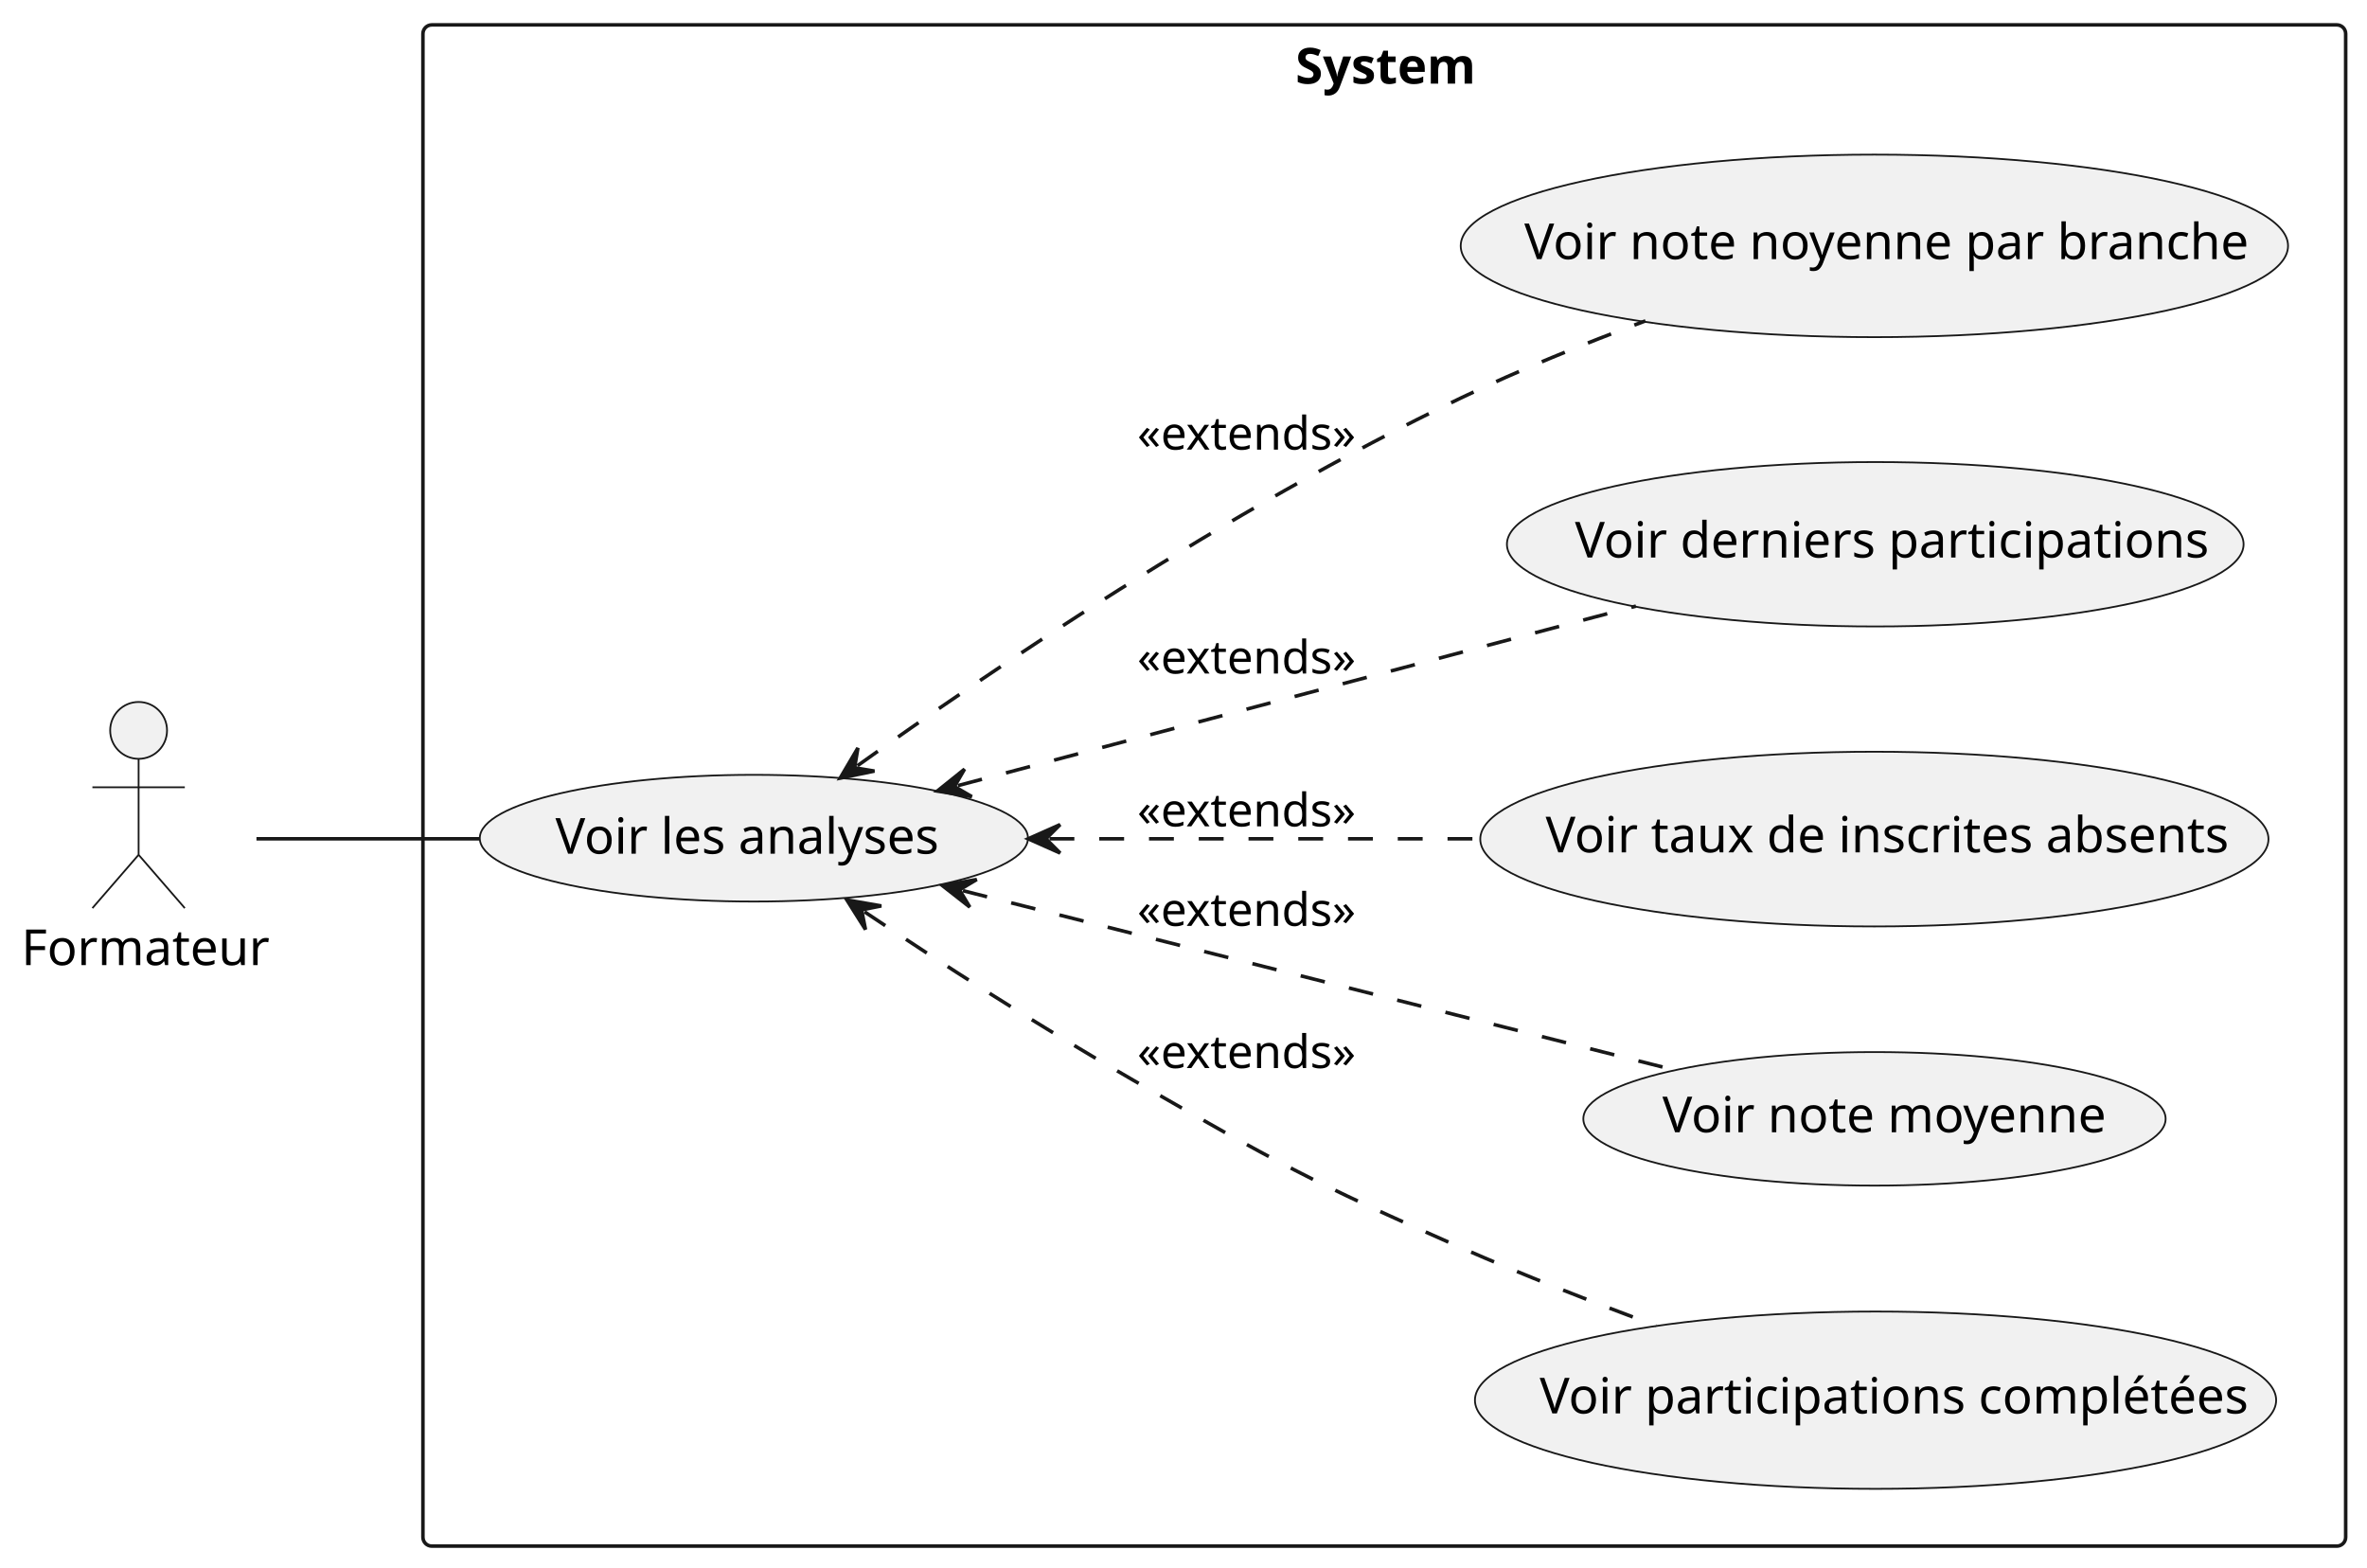
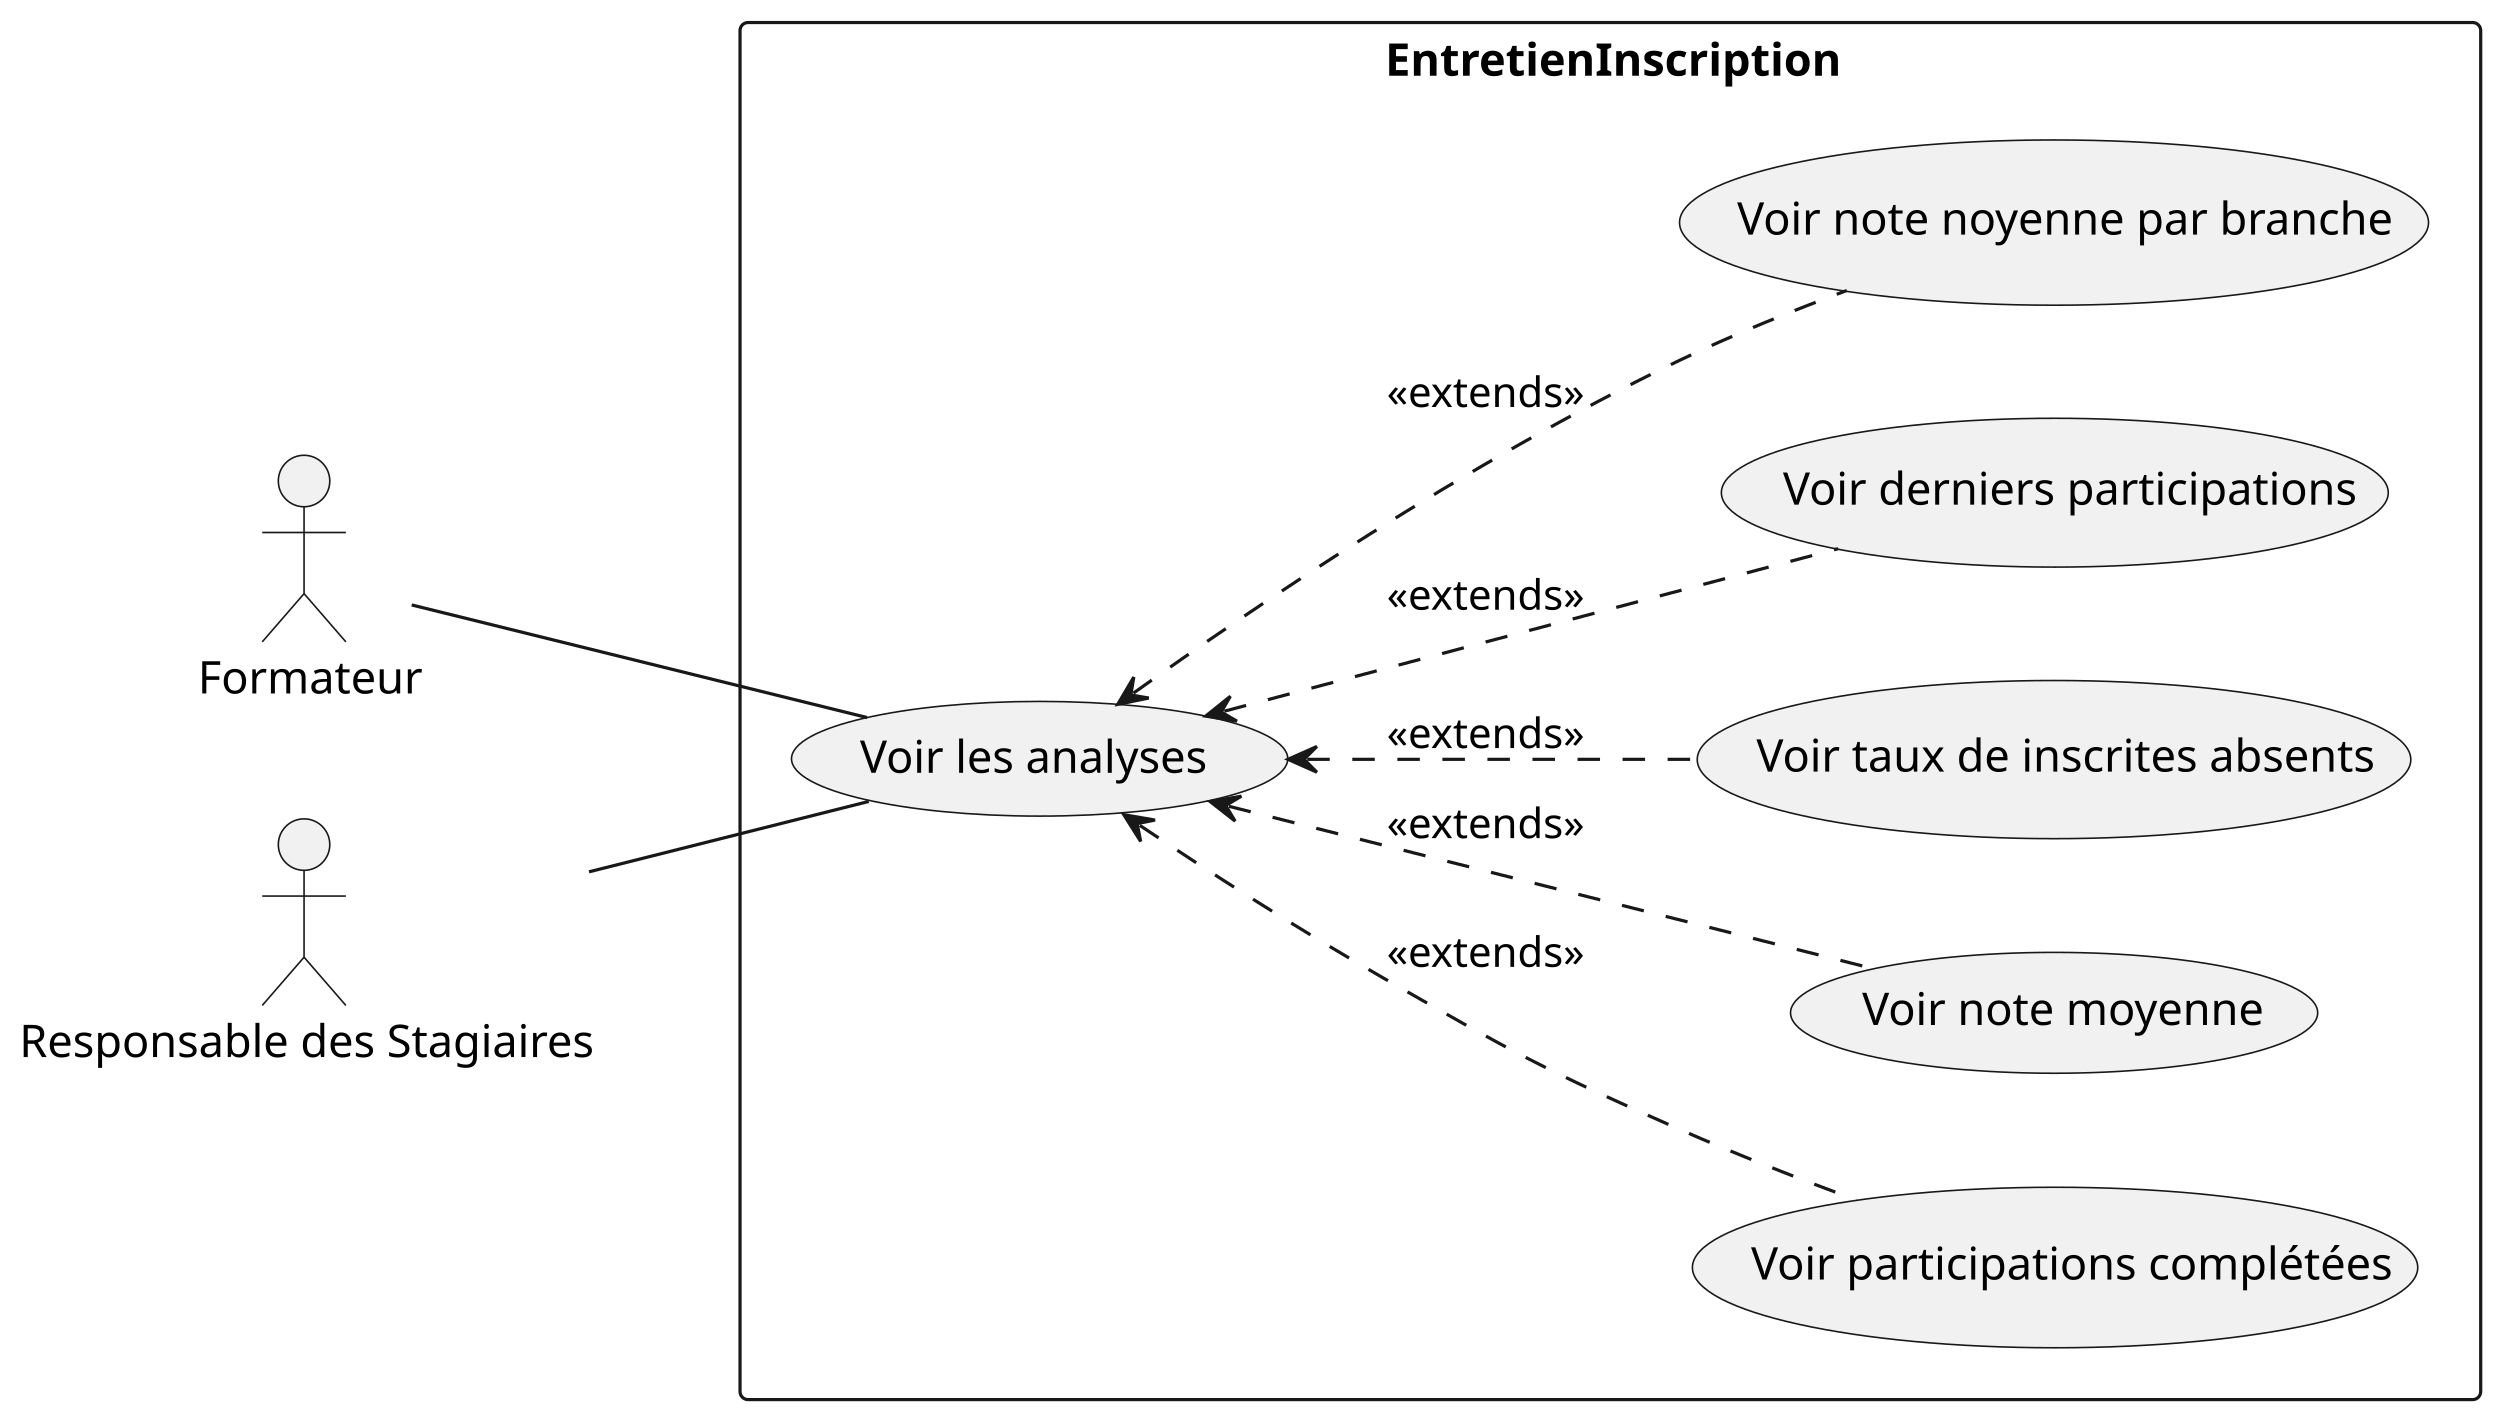
- <svg xmlns="http://www.w3.org/2000/svg" contentStyleType="text/css" height="441px" preserveAspectRatio="none" style="width:666px;height:441px;background:#FFFFFF;" version="1.1" viewBox="0 0 666 441" width="666px" zoomAndPan="magnify">
+ <svg xmlns="http://www.w3.org/2000/svg" contentStyleType="text/css" height="441px" preserveAspectRatio="none" style="width:777px;height:441px;background:#FFFFFF;" version="1.1" viewBox="0 0 777 441" width="777px" zoomAndPan="magnify">
  <defs />
  <g>
-     <g id="cluster_System">
-       <rect fill="none" height="428" rx="2.5" ry="2.5" style="stroke:#181818;stroke-width:1.0;" width="541" x="119" y="7" />
-       <text fill="#000000" font-family="sans-serif" font-size="14" font-weight="bold" lengthAdjust="spacing" textLength="50" x="364.5" y="23.533">System</text>
+     <g id="cluster_EntretienInscription">
+       <rect fill="none" height="428" rx="2.5" ry="2.5" style="stroke:#181818;stroke-width:1.0;" width="541" x="230" y="7" />
+       <text fill="#000000" font-family="sans-serif" font-size="14" font-weight="bold" lengthAdjust="spacing" textLength="140" x="430.5" y="23.533">EntretienInscription</text>
    </g>
    <g id="elem_UC1">
-       <ellipse cx="212.12" cy="235.824" fill="#F1F1F1" rx="77.12" ry="17.824" style="stroke:#181818;stroke-width:0.5;" />
-       <text fill="#000000" font-family="sans-serif" font-size="14" lengthAdjust="spacing" textLength="107" x="156.278" y="240.186">Voir les analyses</text>
+       <ellipse cx="323.12" cy="235.824" fill="#F1F1F1" rx="77.12" ry="17.824" style="stroke:#181818;stroke-width:0.5;" />
+       <text fill="#000000" font-family="sans-serif" font-size="14" lengthAdjust="spacing" textLength="107" x="267.278" y="240.186">Voir les analyses</text>
    </g>
    <g id="elem_UC2">
-       <ellipse cx="527.719" cy="393.944" fill="#F1F1F1" rx="112.719" ry="24.944" style="stroke:#181818;stroke-width:0.5;" />
-       <text fill="#000000" font-family="sans-serif" font-size="14" lengthAdjust="spacing" textLength="189" x="433.219" y="397.672">Voir participations complétées</text>
+       <ellipse cx="638.719" cy="393.944" fill="#F1F1F1" rx="112.719" ry="24.944" style="stroke:#181818;stroke-width:0.5;" />
+       <text fill="#000000" font-family="sans-serif" font-size="14" lengthAdjust="spacing" textLength="189" x="544.219" y="397.672">Voir participations complétées</text>
    </g>
    <g id="elem_UC3">
-       <ellipse cx="527.42" cy="314.784" fill="#F1F1F1" rx="81.92" ry="18.784" style="stroke:#181818;stroke-width:0.5;" />
-       <text fill="#000000" font-family="sans-serif" font-size="14" lengthAdjust="spacing" textLength="119" x="467.751" y="318.563">Voir note moyenne</text>
+       <ellipse cx="638.42" cy="314.784" fill="#F1F1F1" rx="81.92" ry="18.784" style="stroke:#181818;stroke-width:0.5;" />
+       <text fill="#000000" font-family="sans-serif" font-size="14" lengthAdjust="spacing" textLength="119" x="578.751" y="318.563">Voir note moyenne</text>
    </g>
    <g id="elem_UC4">
-       <ellipse cx="527.39" cy="236.078" fill="#F1F1F1" rx="110.89" ry="24.578" style="stroke:#181818;stroke-width:0.5;" />
-       <text fill="#000000" font-family="sans-serif" font-size="14" lengthAdjust="spacing" textLength="185" x="434.89" y="239.807">Voir taux de inscrites absents</text>
+       <ellipse cx="638.39" cy="236.078" fill="#F1F1F1" rx="110.89" ry="24.578" style="stroke:#181818;stroke-width:0.5;" />
+       <text fill="#000000" font-family="sans-serif" font-size="14" lengthAdjust="spacing" textLength="185" x="545.89" y="239.807">Voir taux de inscrites absents</text>
    </g>
    <g id="elem_UC5">
-       <ellipse cx="527.639" cy="153.128" fill="#F1F1F1" rx="103.639" ry="23.128" style="stroke:#181818;stroke-width:0.5;" />
-       <text fill="#000000" font-family="sans-serif" font-size="14" lengthAdjust="spacing" textLength="169" x="443.139" y="156.856">Voir derniers participations</text>
+       <ellipse cx="638.639" cy="153.128" fill="#F1F1F1" rx="103.639" ry="23.128" style="stroke:#181818;stroke-width:0.5;" />
+       <text fill="#000000" font-family="sans-serif" font-size="14" lengthAdjust="spacing" textLength="169" x="554.139" y="156.856">Voir derniers participations</text>
    </g>
    <g id="elem_UC6">
-       <ellipse cx="527.394" cy="69.179" fill="#F1F1F1" rx="116.394" ry="25.679" style="stroke:#181818;stroke-width:0.5;" />
-       <text fill="#000000" font-family="sans-serif" font-size="14" lengthAdjust="spacing" textLength="197" x="428.894" y="72.907">Voir note noyenne par branche</text>
+       <ellipse cx="638.394" cy="69.179" fill="#F1F1F1" rx="116.394" ry="25.679" style="stroke:#181818;stroke-width:0.5;" />
+       <text fill="#000000" font-family="sans-serif" font-size="14" lengthAdjust="spacing" textLength="197" x="539.894" y="72.907">Voir note noyenne par branche</text>
    </g>
    <g id="elem_fr">
-       <ellipse cx="39" cy="205.5" fill="#F1F1F1" rx="8" ry="8" style="stroke:#181818;stroke-width:0.5;" />
-       <path d="M39,213.5 L39,240.5 M26,221.5 L52,221.5 M39,240.5 L26,255.5 M39,240.5 L52,255.5 " fill="none" style="stroke:#181818;stroke-width:0.5;" />
-       <text fill="#000000" font-family="sans-serif" font-size="14" lengthAdjust="spacing" textLength="66" x="6" y="271.533">Formateur</text>
+       <ellipse cx="94.5" cy="149.5" fill="#F1F1F1" rx="8" ry="8" style="stroke:#181818;stroke-width:0.5;" />
+       <path d="M94.5,157.5 L94.5,184.5 M81.5,165.5 L107.5,165.5 M94.5,184.5 L81.5,199.5 M94.5,184.5 L107.5,199.5 " fill="none" style="stroke:#181818;stroke-width:0.5;" />
+       <text fill="#000000" font-family="sans-serif" font-size="14" lengthAdjust="spacing" textLength="66" x="61.5" y="215.533">Formateur</text>
+     </g>
+     <g id="elem_rs">
+       <ellipse cx="94.5" cy="262.5" fill="#F1F1F1" rx="8" ry="8" style="stroke:#181818;stroke-width:0.5;" />
+       <path d="M94.5,270.5 L94.5,297.5 M81.5,278.5 L107.5,278.5 M94.5,297.5 L81.5,312.5 M94.5,297.5 L107.5,312.5 " fill="none" style="stroke:#181818;stroke-width:0.5;" />
+       <text fill="#000000" font-family="sans-serif" font-size="14" lengthAdjust="spacing" textLength="177" x="6" y="328.533">Responsable des Stagiaires</text>
    </g>
    <g id="link_fr_UC1">
-       <path d="M72.16,236 C89.97,236 112.9,236 134.99,236 " fill="none" id="fr-UC1" style="stroke:#181818;stroke-width:1.0;" />
+       <path d="M127.95,188.02 C164.89,197.16 225.77,212.21 269.49,223.02 " fill="none" id="fr-UC1" style="stroke:#181818;stroke-width:1.0;" />
+     </g>
+     <g id="link_rs_UC1">
+       <path d="M183.07,270.96 C212.45,263.57 244.26,255.56 270.02,249.08 " fill="none" id="rs-UC1" style="stroke:#181818;stroke-width:1.0;" />
    </g>
    <g id="link_UC1_UC2">
-       <path d="M243.256,256.538 C264.466,270.738 290.75,287.77 319,304 C358.82,326.87 368.97,332.51 411,351 C428.63,358.75 448.14,366.37 466.02,372.99 " fill="none" id="UC1-backto-UC2" style="stroke:#181818;stroke-width:1.0;stroke-dasharray:7.0,7.0;" />
-       <polygon fill="#181818" points="238.27,253.2,243.523,261.531,242.425,255.982,247.974,254.883,238.27,253.2" style="stroke:#181818;stroke-width:1.0;" />
-       <text fill="#000000" font-family="sans-serif" font-size="13" lengthAdjust="spacing" textLength="60" x="320" y="300.495">«extends»</text>
+       <path d="M354.256,256.538 C375.466,270.738 401.75,287.77 430,304 C469.82,326.87 479.97,332.51 522,351 C539.63,358.75 559.14,366.37 577.02,372.99 " fill="none" id="UC1-backto-UC2" style="stroke:#181818;stroke-width:1.0;stroke-dasharray:7.0,7.0;" />
+       <polygon fill="#181818" points="349.27,253.2,354.523,261.531,353.425,255.982,358.974,254.883,349.27,253.2" style="stroke:#181818;stroke-width:1.0;" />
+       <text fill="#000000" font-family="sans-serif" font-size="13" lengthAdjust="spacing" textLength="60" x="431" y="300.495">«extends»</text>
    </g>
    <g id="link_UC1_UC3">
-       <path d="M270.938,250.596 C327.958,264.966 413.16,286.44 471.35,301.1 " fill="none" id="UC1-backto-UC3" style="stroke:#181818;stroke-width:1.0;stroke-dasharray:7.0,7.0;" />
-       <polygon fill="#181818" points="265.12,249.13,272.87,255.208,269.968,250.352,274.825,247.451,265.12,249.13" style="stroke:#181818;stroke-width:1.0;" />
-       <text fill="#000000" font-family="sans-serif" font-size="13" lengthAdjust="spacing" textLength="60" x="320" y="260.495">«extends»</text>
+       <path d="M381.938,250.596 C438.958,264.966 524.16,286.44 582.35,301.1 " fill="none" id="UC1-backto-UC3" style="stroke:#181818;stroke-width:1.0;stroke-dasharray:7.0,7.0;" />
+       <polygon fill="#181818" points="376.12,249.13,383.87,255.208,380.968,250.352,385.825,247.451,376.12,249.13" style="stroke:#181818;stroke-width:1.0;" />
+       <text fill="#000000" font-family="sans-serif" font-size="13" lengthAdjust="spacing" textLength="60" x="431" y="260.495">«extends»</text>
    </g>
    <g id="link_UC1_UC4">
-       <path d="M295.29,236 C333.44,236 374.32,236 416.3,236 " fill="none" id="UC1-backto-UC4" style="stroke:#181818;stroke-width:1.0;stroke-dasharray:7.0,7.0;" />
-       <polygon fill="#181818" points="289.29,236,298.29,240,294.29,236,298.29,232,289.29,236" style="stroke:#181818;stroke-width:1.0;" />
-       <text fill="#000000" font-family="sans-serif" font-size="13" lengthAdjust="spacing" textLength="60" x="320" y="232.495">«extends»</text>
+       <path d="M406.29,236 C444.44,236 485.32,236 527.3,236 " fill="none" id="UC1-backto-UC4" style="stroke:#181818;stroke-width:1.0;stroke-dasharray:7.0,7.0;" />
+       <polygon fill="#181818" points="400.29,236,409.29,240,405.29,236,409.29,232,400.29,236" style="stroke:#181818;stroke-width:1.0;" />
+       <text fill="#000000" font-family="sans-serif" font-size="13" lengthAdjust="spacing" textLength="60" x="431" y="232.495">«extends»</text>
    </g>
    <g id="link_UC1_UC5">
-       <path d="M269.52,221.035 C322.98,206.885 401.62,186.06 460.3,170.53 " fill="none" id="UC1-backto-UC5" style="stroke:#181818;stroke-width:1.0;stroke-dasharray:7.0,7.0;" />
-       <polygon fill="#181818" points="263.72,222.57,273.444,224.134,268.554,221.291,271.397,216.4,263.72,222.57" style="stroke:#181818;stroke-width:1.0;" />
-       <text fill="#000000" font-family="sans-serif" font-size="13" lengthAdjust="spacing" textLength="60" x="320" y="189.495">«extends»</text>
+       <path d="M380.52,221.035 C433.98,206.885 512.62,186.06 571.3,170.53 " fill="none" id="UC1-backto-UC5" style="stroke:#181818;stroke-width:1.0;stroke-dasharray:7.0,7.0;" />
+       <polygon fill="#181818" points="374.72,222.57,384.444,224.134,379.554,221.291,382.397,216.4,374.72,222.57" style="stroke:#181818;stroke-width:1.0;" />
+       <text fill="#000000" font-family="sans-serif" font-size="13" lengthAdjust="spacing" textLength="60" x="431" y="189.495">«extends»</text>
    </g>
    <g id="link_UC1_UC6">
-       <path d="M241.271,215.43 C277.331,189.65 344.45,143.95 411,112 C427.49,104.08 445.85,96.66 462.99,90.28 " fill="none" id="UC1-backto-UC6" style="stroke:#181818;stroke-width:1.0;stroke-dasharray:7.0,7.0;" />
-       <polygon fill="#181818" points="236.39,218.92,246.038,216.94,240.457,216.012,241.385,210.432,236.39,218.92" style="stroke:#181818;stroke-width:1.0;" />
-       <text fill="#000000" font-family="sans-serif" font-size="13" lengthAdjust="spacing" textLength="60" x="320" y="126.495">«extends»</text>
+       <path d="M352.271,215.43 C388.331,189.65 455.45,143.95 522,112 C538.49,104.08 556.85,96.66 573.99,90.28 " fill="none" id="UC1-backto-UC6" style="stroke:#181818;stroke-width:1.0;stroke-dasharray:7.0,7.0;" />
+       <polygon fill="#181818" points="347.39,218.92,357.038,216.94,351.457,216.012,352.385,210.432,347.39,218.92" style="stroke:#181818;stroke-width:1.0;" />
+       <text fill="#000000" font-family="sans-serif" font-size="13" lengthAdjust="spacing" textLength="60" x="431" y="126.495">«extends»</text>
    </g>
  </g>
</svg>
